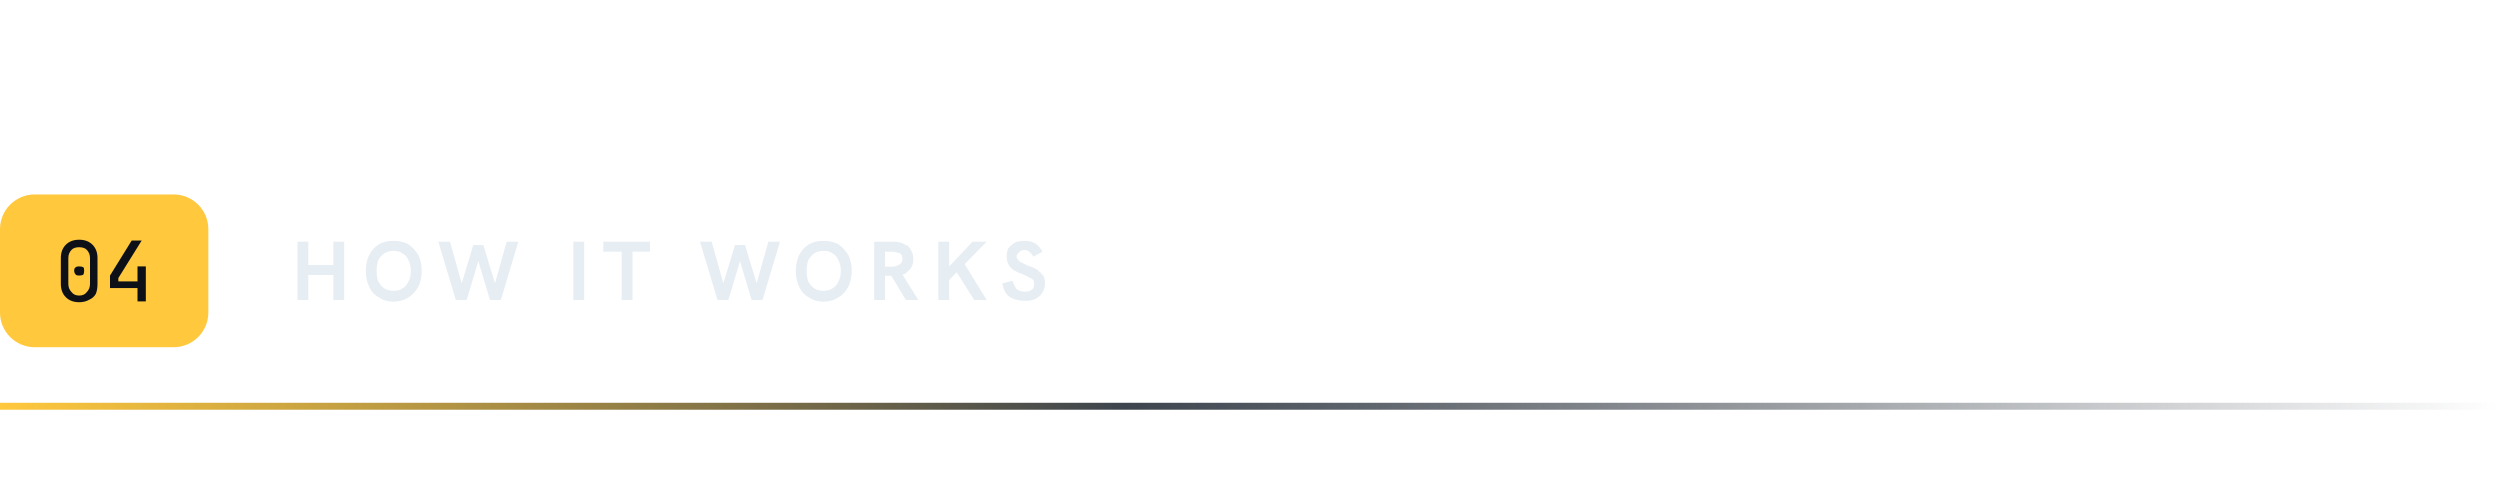
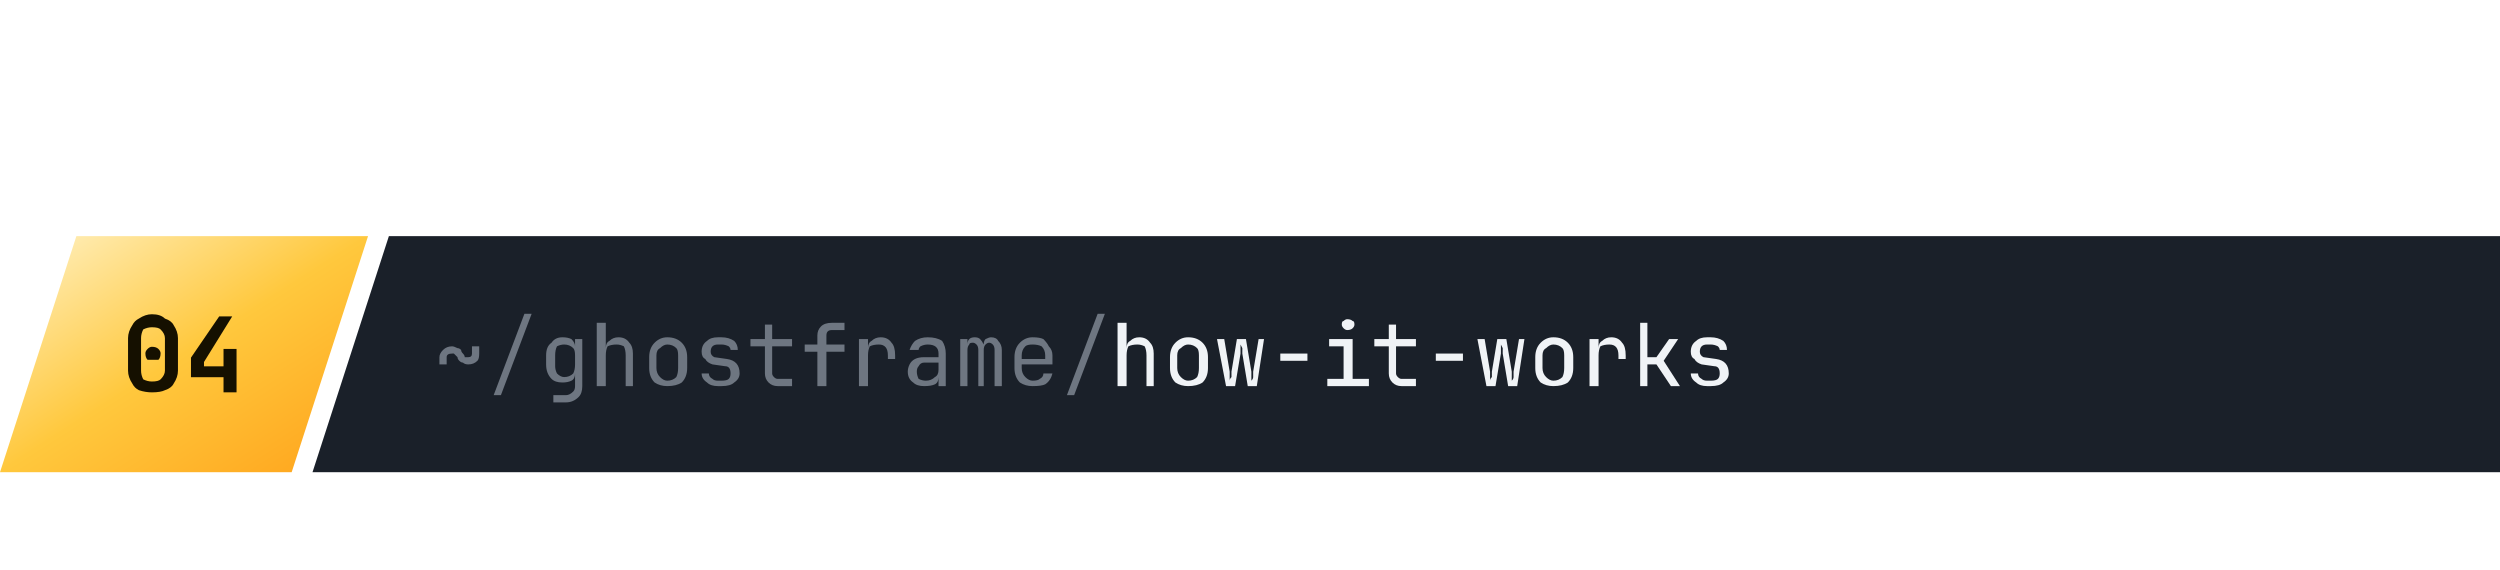
- <svg xmlns="http://www.w3.org/2000/svg" width="360" height="69" viewBox="0 0 360 69" role="img" aria-label="How it works">
+ <svg xmlns="http://www.w3.org/2000/svg" width="360" height="82" viewBox="0 0 360 82" role="img" aria-label="How it works">
  <defs>
-     <path id="g0" d="m3 .1q-1 0-1.6-.6-.6-.6-.6-1.6l0-3.1q0-1 .6-1.6.6-.6 1.6-.6 1 0 1.6.6.6.6.6 1.6l0 3.1q0 .7-.2 1.2-.3.5-.8.7-.5.3-1.2.3zm0-.8q.6 0 .9-.4.4-.4.4-1l0-3.1q0-.6-.4-1-.3-.3-.9-.3-.6 0-.9.3-.4.4-.4 1l0 3.1q0 .6.4 1 .3.4.9.4zm0-2.4q-.3 0-.4-.1-.2-.2-.2-.5 0-.3.2-.4.1-.1.4-.1.3 0 .5.1.1.1.1.4 0 .3-.1.5-.2.1-.5.1z" />
-     <path id="g1" d="m4 0 0-1.6-3.3 0 0-1.5 2.6-4.2 1.2 0-2.8 4.5 0 .4 2.3 0 0-1.8 1 0 0 4.2z" />
-     <path id="g2" d="m.7 0 0-7 1.3 0 0 2.8 3 0 0-2.8 1.3 0 0 7-1.3 0 0-3-3 0 0 3z" />
-     <path id="g3" d="m3.7.2q-1 0-1.7-.5-.8-.4-1.2-1.3-.4-.8-.4-1.9 0-1.1.4-1.9.4-.8 1.2-1.3.7-.4 1.7-.4 1 0 1.8.4.7.5 1.2 1.3.4.8.4 1.9 0 1.1-.4 1.9-.5.9-1.2 1.3-.8.5-1.8.5zm0-1.3q.7 0 1.1-.3.5-.3.7-.8.3-.5.3-1.3 0-.7-.3-1.3-.2-.5-.7-.8-.4-.3-1.1-.3-.6 0-1.1.3-.4.3-.7.8-.2.6-.2 1.3 0 .8.2 1.3.3.5.7.8.5.3 1.1.3z" />
-     <path id="g4" d="m2.2 0-2.1-7 1.4 0 1.4 5 1.4-4.6 1.2 0 1.4 4.6 1.4-5 1.4 0-2.1 7-1.3 0-1.5-5 .2 0-1.5 5z" />
-     <path id="g5" d="m.7 0 0-7 1.3 0 0 7z" />
-     <path id="g6" d="m2.3 0 0-5.8-2.2 0 0-1.2 5.6 0 0 1.2-2.1 0 0 5.8z" />
-     <path id="g7" d="m.7 0 0-7 2.3 0q.8 0 1.3.3.6.2.8.7.3.4.3 1.1 0 .9-.6 1.4-.5.6-1.5.6-.3 0-.5 0-.3 0-.4 0l-.4 0 0 2.9zm3.8 0-1.8-3 1.3-.2 2 3.2zm-2.5-4 .8 0q.4 0 .6-.1.3-.1.5-.3.2-.2.2-.5 0-.4-.2-.6-.2-.2-.5-.2-.2-.1-.6-.1l-.8 0z" />
-     <path id="g8" d="m1.7-2.1 0-1.6 3.1-3.3 1.7 0zm-1 2.1 0-7 1.3 0 0 7zm4.3 0-2.2-3.5 1-.9 2.7 4.4z" />
-     <path id="g9" d="m3 .1q-1.1 0-1.9-.5-.7-.6-.8-1.6l1.2-.3q.2.6.5 1 .4.3 1 .3.3 0 .6-.1.2-.1.4-.3.1-.2.1-.5 0-.3-.1-.5-.2-.2-.5-.3-.3-.2-.8-.4-.6-.2-1.1-.5-.4-.3-.6-.7-.2-.4-.2-.9 0-.6.2-1 .3-.4.8-.7.5-.2 1.2-.2.7 0 1.2.3.5.3.9 1l-1.1.6q-.2-.4-.5-.6-.2-.2-.6-.2-.2 0-.4.1-.2.1-.3.3-.2.1-.2.4 0 .2.2.4.1.2.4.3.3.2.8.4.7.2 1.1.5.4.3.7.7.2.3.2.9 0 .6-.3 1.1-.3.5-.9.8-.5.2-1.2.2z" />
-     <linearGradient id="l" x1="0" x2="360" y1="0" y2="0" gradientUnits="userSpaceOnUse">
-       <stop offset="0" stop-color="#FFC83D" />
-       <stop offset=".45" stop-color="#3d444d" />
-       <stop offset="1" stop-color="#3d444d" stop-opacity="0" />
+     <linearGradient id="gold" x1="0" y1="0" x2="1" y2="1">
+       <stop offset="0" stop-color="#FFF3C9" />
+       <stop offset=".5" stop-color="#FFC83D" />
+       <stop offset="1" stop-color="#FFA21A" />
    </linearGradient>
+     <path id="a" d="m14 0q-3 0-6-1-2-1-3-3-2-3-2-6l0-15q0-3 2-6 1-2 3-3 3-2 6-2 4 0 6 2 3 1 4 3 2 3 2 6l0 15q0 3-2 6-1 2-4 3-2 1-6 1zm0-5q3 0 4-1 2-2 2-4l0-15q0-2-2-4-1-1-4-1-2 0-4 1-1 2-1 4l0 15q0 2 1 4 2 1 4 1zm0-10q-1 0-2 0-1-1-1-3 0-1 1-2 1-1 2-1 2 0 3 1 1 1 1 2 0 2-1 3-1 0-3 0z" />
+     <path id="b" d="m18 0 0-7-15 0 0-9 13-19 6 0-13 21 0 2 9 0 0-8 6 0 0 20z" />
+     <path id="c" d="m3-12 0-4q0-2 2-4 2-2 5-2 1 0 3 1 1 0 2 1 0 1 1 2 1 1 1 2 1 0 2 0 2 0 2-2l0-4 4 0 0 4q0 3-1 4-2 2-5 2-2 0-3-1-1 0-2-1-1-1-1-2-1-1-2-2 0 0-1 0-3 0-3 2l0 4z" />
+     <path id="d" d="m4 5 17-45 4 0-17 45z" />
+     <path id="e" d="m8 9 0-4 7 0q2 0 4-2 1-1 1-3l0-2 0-5 0 0q0 3-2 4-2 1-5 1-4 0-6-2-3-3-3-8l0-5q0-5 3-7 2-3 6-3 3 0 5 1 2 2 2 4l0 0 0-4 4 0 0 26q0 4-2 6-3 3-7 3zm6-14q3 0 5-2 1-2 1-5l0-5q0-3-1-4-2-2-5-2-2 0-4 1-1 2-1 5l0 6q0 2 1 4 2 2 4 2z" />
+     <path id="f" d="m4 0 0-35 5 0 0 14 0 0q0-3 2-4 2-2 5-2 4 0 6 3 2 2 2 6l0 18-4 0 0-17q0-3-1-5-2-1-4-1-3 0-5 1-1 2-1 5l0 17z" />
+     <path id="g" d="m14 0q-4 0-7-2-3-3-3-8l0-6q0-5 3-8 3-3 7-3 5 0 8 3 3 3 3 8l0 6q0 5-3 8-3 2-8 2zm0-3q3 0 5-2 1-2 1-5l0-7q0-3-1-4-2-2-5-2-2 0-4 2-2 1-2 4l0 7q0 3 2 5 2 2 4 2z" />
+     <path id="h" d="m13 0q-4 0-6-2-3-2-3-5l4 0q0 2 2 3 1 1 3 1l2 0q3 0 4-1 1-1 1-3 0-4-3-4l-7-1q-3-1-4-3-2-1-2-4 0-4 3-6 2-2 6-2l2 0q4 0 7 2 2 2 2 5l-4 0q0-1-1-2-2-1-4-1l-2 0q-2 0-3 1-1 1-1 3 0 2 2 3l7 1q7 1 7 8 0 3-3 5-2 2-7 2z" />
+     <path id="i" d="m17 0q-3 0-5-2-2-2-2-5l0-15-8 0 0-4 8 0 0-8 4 0 0 8 11 0 0 4-11 0 0 15q0 1 1 2 1 1 2 1l8 0 0 4z" />
+     <path id="j" d="m10 0 0-19-7 0 0-4 7 0 0-5q0-3 2-5 2-2 6-2l7 0 0 4-7 0q-3 0-3 3l0 5 10 0 0 4-10 0 0 19z" />
+     <path id="k" d="m5 0 0-26 5 0 0 5 0 0q0-3 2-4 2-2 5-2 4 0 6 3 2 2 2 7l0 2-4 0 0-2q0-6-5-6-3 0-5 1-1 2-1 5l0 17z" />
+     <path id="l" d="m12 0q-4 0-6-2-3-2-3-6 0-2 1-4 1-2 3-3 2-1 5-1l8 0 0-2q0-5-6-5-2 0-4 1-1 1-1 2l-5 0q1-3 3-5 3-2 7-2 5 0 8 2 2 3 2 7l0 18-4 0 0-5 0 0q0 3-2 4-2 1-6 1zm1-3q3 0 5-2 2-1 2-4l0-4-8 0q-2 0-3 2-1 1-1 3 0 2 1 4 2 1 4 1z" />
+     <path id="m" d="m3 0 0-26 4 0 0 3 0 0q0-2 1-3 1-1 3-1 2 0 3 1 1 1 2 3l0 0q0-2 1-3 2-1 3-1 3 0 4 2 2 2 2 5l0 20-4 0 0-20q0-2-1-3-1-1-2-1-1 0-2 1-1 1-1 3l0 20-3 0 0-20q0-2-1-3-1-1-2-1-2 0-2 1-1 1-1 3l0 20z" />
+     <path id="n" d="m14 0q-4 0-7-2-3-3-3-8l0-6q0-5 3-8 3-3 7-3 4 0 6 1 2 2 3 4 2 2 2 5l0 5-17 0 0 2q0 3 2 5 2 2 4 2 3 0 4-1 2-1 2-3l5 0q-1 4-4 6-2 1-7 1zm-6-15 13 0 0-2q0-3-2-5-2-1-5-1-3 0-4 1-2 2-2 5z" />
+     <path id="o" d="m6 0-5-26 4 0 3 18q0 1 0 3 0 1 0 2 0-1 1-2 0-2 0-3l3-18 5 0 3 18q0 1 0 3 0 1 0 2 1-1 1-2 0-2 0-3l3-18 3 0-4 26-5 0-3-18q0-2 0-3-1-2-1-2 0 0 0 2 0 1 0 3l-3 18z" />
+     <path id="p" d="m7-14 0-4 15 0 0 4z" />
+     <path id="q" d="m4 0 0-4 9 0 0-18-8 0 0-4 13 0 0 22 9 0 0 4zm11-31q-1 0-2-1-1-1-1-2 0-2 1-2 1-1 2-1 2 0 3 1 1 0 1 2 0 1-1 2-1 1-3 1z" />
+     <path id="r" d="m5 0 0-35 4 0 0 19 5 0 7-10 5 0-8 12 9 14-5 0-8-12-5 0 0 12z" />
  </defs>
-   <rect x="0" y="28" width="30" height="22" rx="5" fill="#FFC83D" />
-   <g fill="#0d1117" transform="translate(0 43.4) scale(1.2)">
-     <use href="#g0" x="6.5" />
-     <use href="#g1" x="12.5" />
+   <path fill="url(#gold)" d="M0 68L11 34L53 34L42 68Z" />
+   <g fill="#151000" transform="translate(0 56.5) scale(0.3125)">
+     <use href="#a" x="56" />
+     <use href="#b" x="85" />
  </g>
-   <g fill="#e6edf3" transform="translate(0 43.2) scale(1.2)">
-     <use href="#g2" x="35" />
-     <use href="#g3" x="43.5" />
-     <use href="#g4" x="52.5" />
-     <use href="#g5" x="68.1" />
-     <use href="#g6" x="72.3" />
-     <use href="#g4" x="83.9" />
-     <use href="#g3" x="95.1" />
-     <use href="#g7" x="104.2" />
-     <use href="#g8" x="111.9" />
-     <use href="#g9" x="120" />
+   <path fill="#1a2029" d="M45 68L56 34L360 34L360 68Z" />
+   <g fill="#6e7681" transform="translate(0 55.6) scale(0.2604)">
+     <use href="#c" x="240" />
+     <use href="#d" x="269" />
+     <use href="#e" x="298" />
+     <use href="#f" x="326" />
+     <use href="#g" x="355" />
+     <use href="#h" x="384" />
+     <use href="#i" x="413" />
+     <use href="#j" x="442" />
+     <use href="#k" x="470" />
+     <use href="#l" x="499" />
+     <use href="#m" x="528" />
+     <use href="#n" x="557" />
+     <use href="#d" x="586" />
  </g>
-   <rect x="0" y="58" width="360" height="1" fill="url(#l)" />
+   <g fill="#f0f3f6" transform="translate(0 55.6) scale(0.2604)">
+     <use href="#f" x="614" />
+     <use href="#g" x="643" />
+     <use href="#o" x="672" />
+     <use href="#p" x="701" />
+     <use href="#q" x="730" />
+     <use href="#i" x="758" />
+     <use href="#p" x="787" />
+     <use href="#o" x="816" />
+     <use href="#g" x="845" />
+     <use href="#k" x="874" />
+     <use href="#r" x="902" />
+     <use href="#h" x="931" />
+   </g>
</svg>
